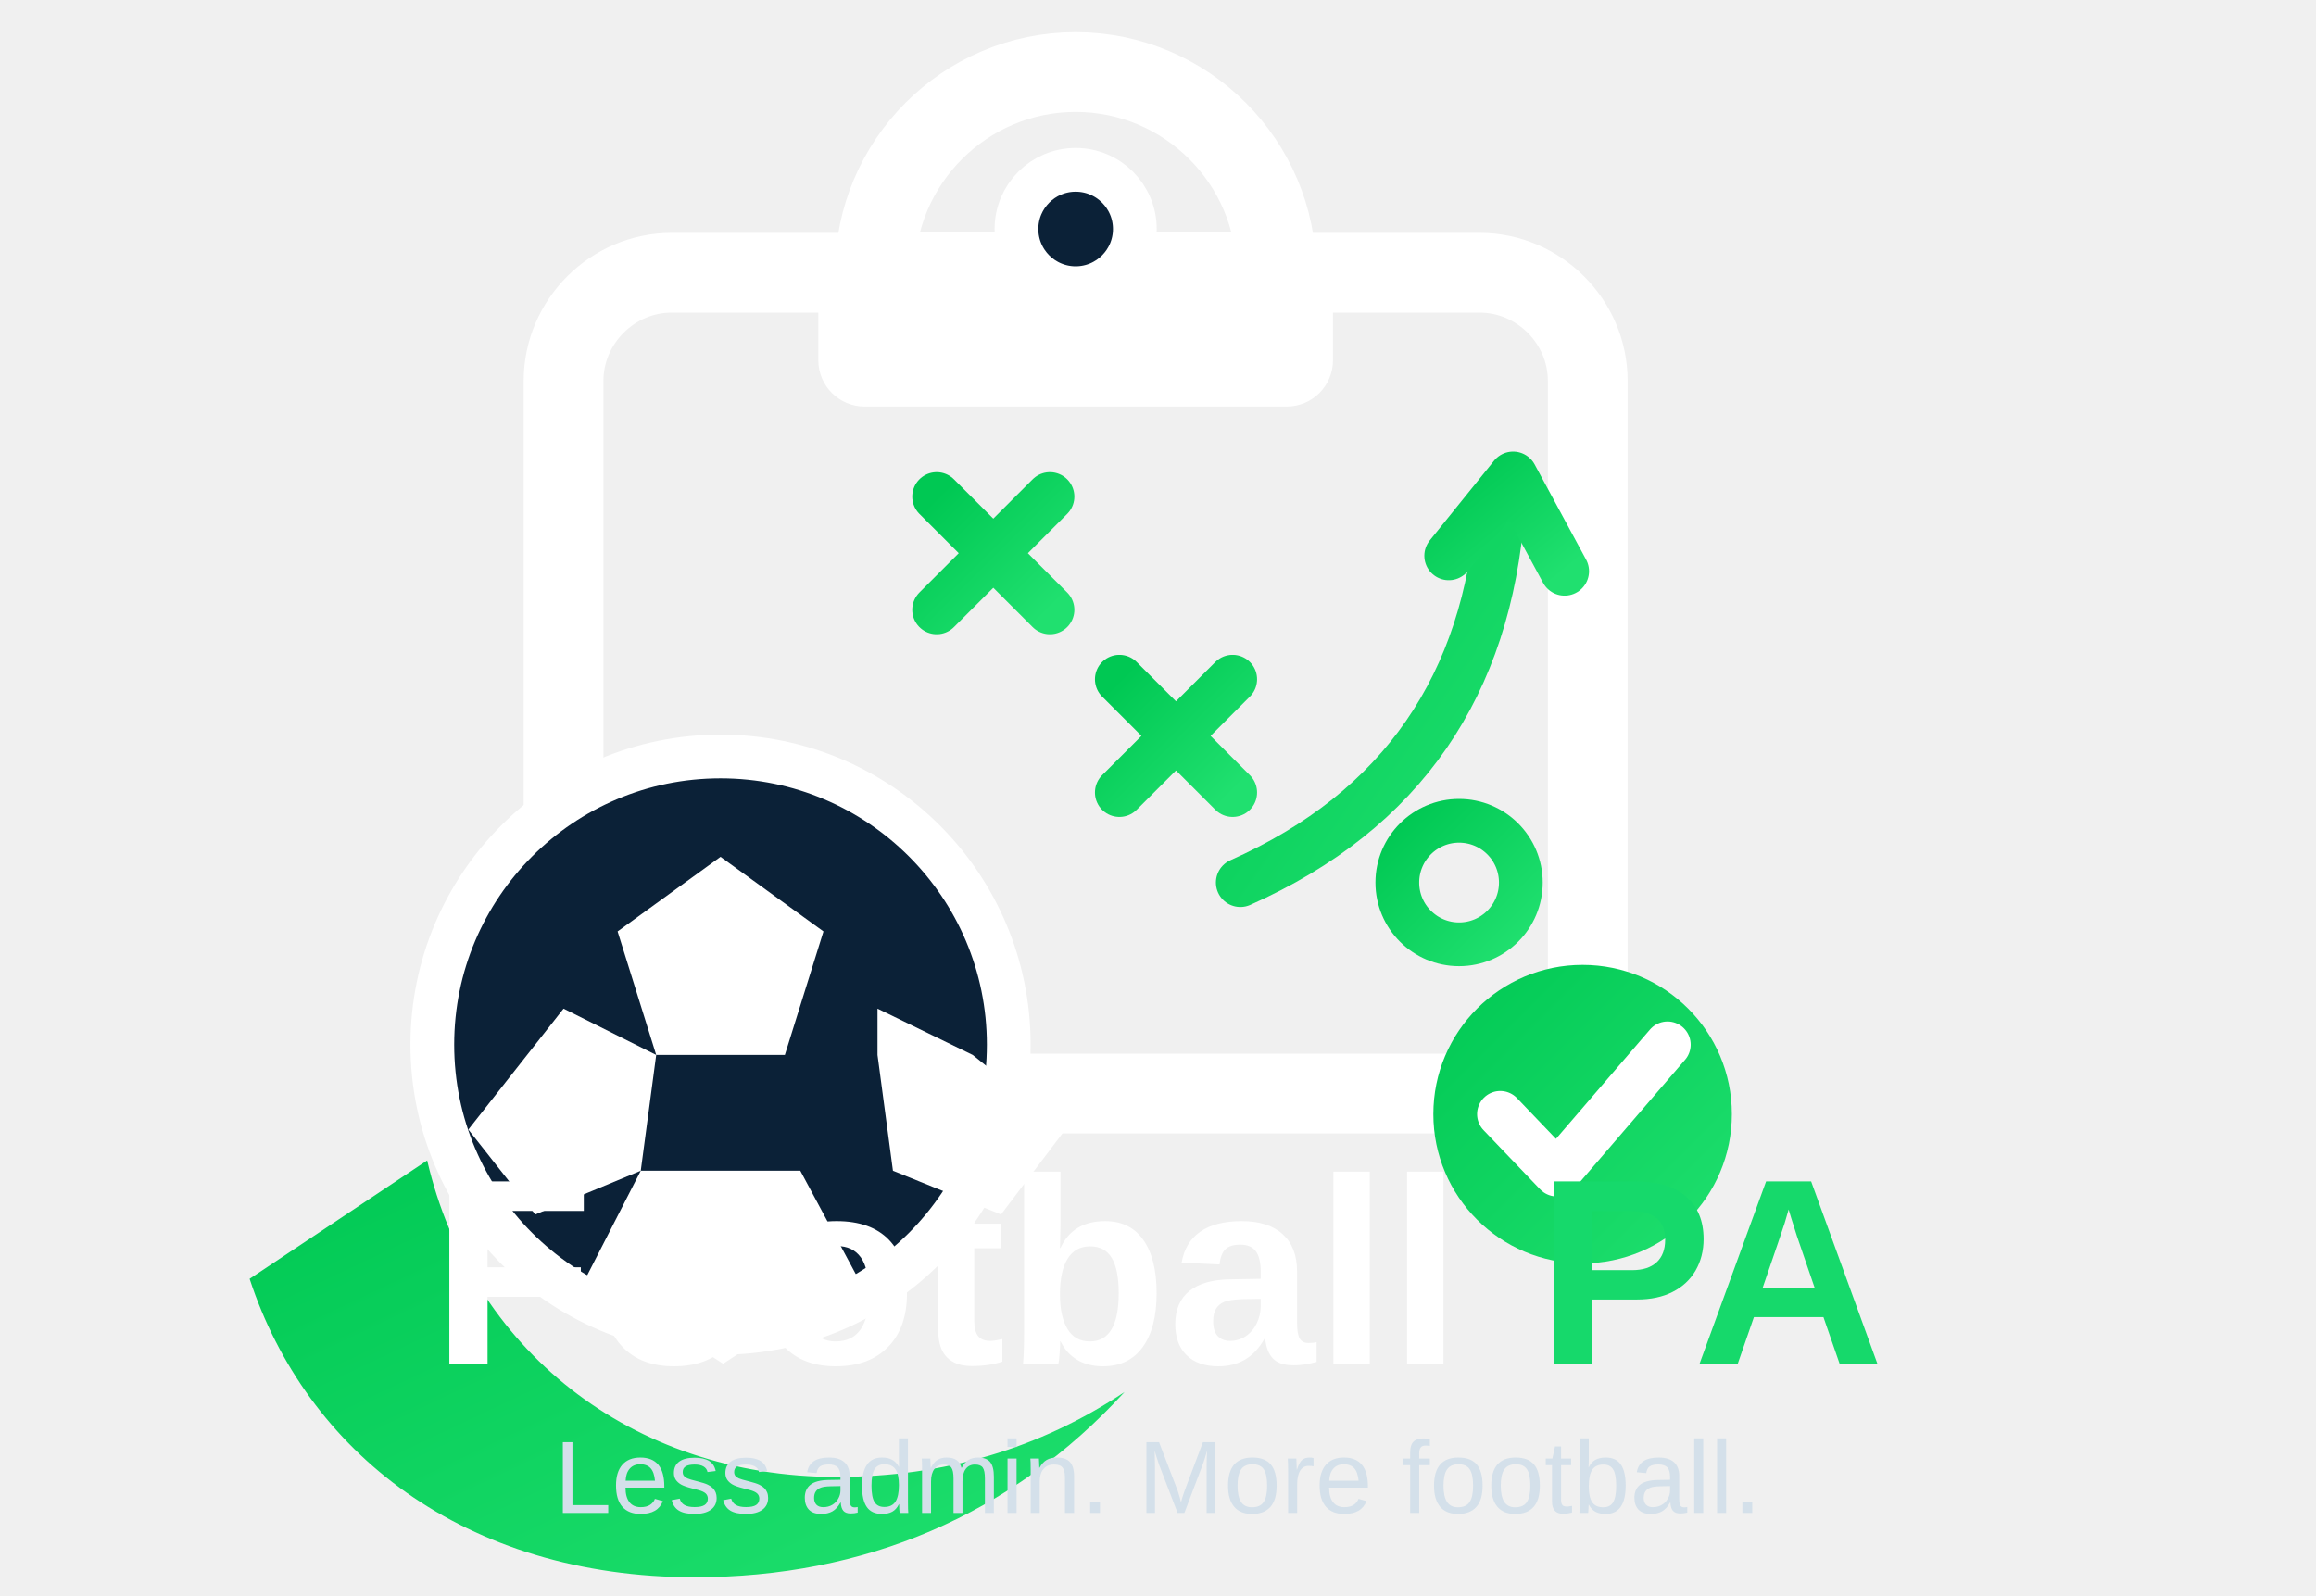
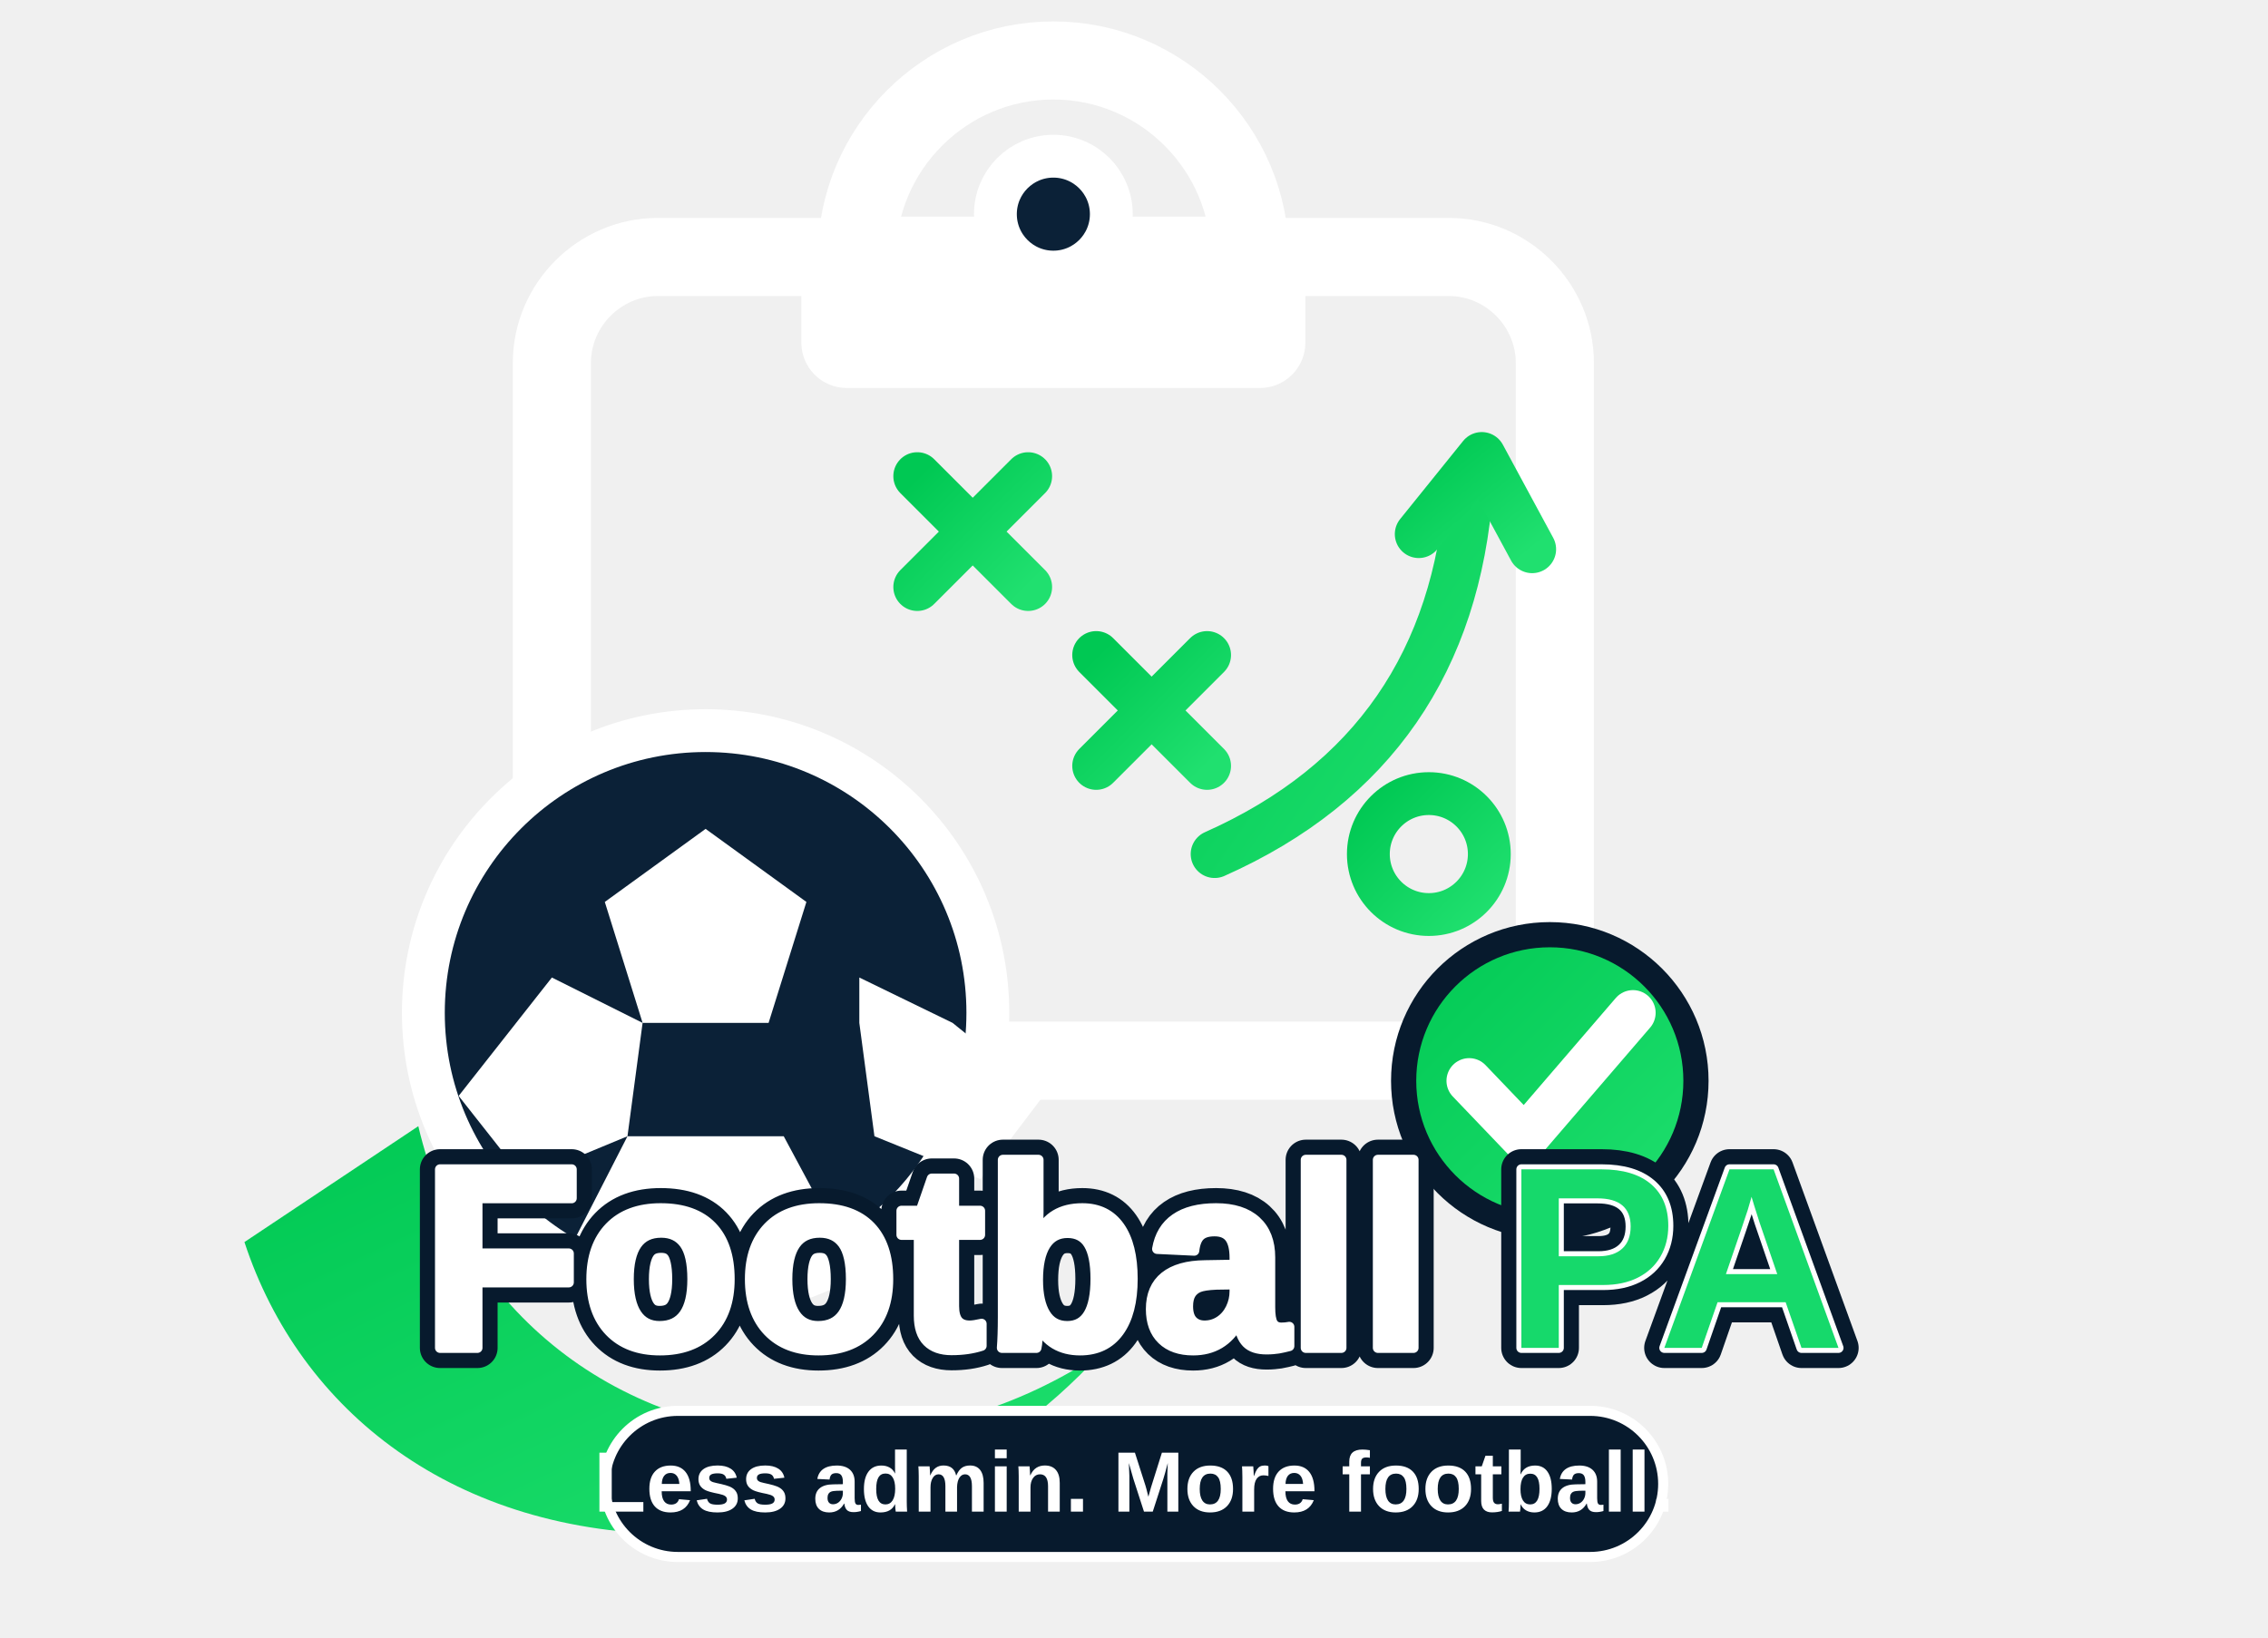
- <svg xmlns="http://www.w3.org/2000/svg" viewBox="0 0 900 620" role="img" aria-labelledby="t d">
+ <svg xmlns="http://www.w3.org/2000/svg" viewBox="0 0 900 650" role="img" aria-labelledby="t d">
  <defs>
    <linearGradient id="green" x1="0" y1="0" x2="1" y2="1">
      <stop stop-color="#00c853" />
      <stop offset="1" stop-color="#20e06f" />
    </linearGradient>
  </defs>
-   <g transform="translate(190 28)">
+   <g transform="translate(190 24)">
    <path d="M150 78c0-43 35-78 78-78s78 35 78 78h79c23 0 42 19 42 42v235c0 23-19 42-42 42H71c-23 0-42-19-42-42V120c0-23 19-42 42-42h79z" fill="none" stroke="#ffffff" stroke-width="31" stroke-linejoin="round" />
    <rect x="128" y="62" width="200" height="68" rx="18" fill="#ffffff" />
    <circle cx="228" cy="61" r="23" fill="#0b2137" stroke="#ffffff" stroke-width="17" />
    <g stroke="url(#green)" stroke-width="19" stroke-linecap="round">
      <path d="M174 165l44 44m0-44l-44 44" />
      <path d="M245 236l44 44m0-44l-44 44" />
      <path d="M292 315c63-28 96-77 101-145" fill="none" />
      <path d="M373 188l25-31 20 37" fill="none" stroke-linejoin="round" />
    </g>
    <circle cx="377" cy="315" r="24" fill="none" stroke="url(#green)" stroke-width="17" />
    <g transform="translate(-28 260)">
      <circle cx="118" cy="118" r="112" fill="#0b2137" stroke="#ffffff" stroke-width="17" />
      <path d="M118 45l40 29-15 48H93L78 74zM57 104l36 18-6 45-41 17-26-33zm122 0l37 18 36 29-25 33-42-17-6-45zm-92 63h62l22 41-52 34-53-34z" fill="#ffffff" />
      <path d="M4 163c17 73 79 123 159 123 42 0 79-11 112-33-44 48-101 72-167 72-90 0-151-49-173-116z" fill="url(#green)" />
    </g>
-     <circle cx="425" cy="405" r="58" fill="url(#green)" />
+     <circle cx="425" cy="405" r="58" fill="url(#green)" stroke="#071a2d" stroke-width="10" />
    <path d="M393 405l22 23 43-50" fill="none" stroke="white" stroke-width="18" stroke-linecap="round" stroke-linejoin="round" />
  </g>
-   <text x="450" y="530" text-anchor="middle" font-family="Arial,Helvetica,sans-serif" font-size="103" font-weight="900" fill="#ffffff">Football <tspan fill="#16d96b">PA</tspan>
+   <text x="450" y="535" text-anchor="middle" font-family="Arial,Helvetica,sans-serif" font-size="103" font-weight="900" fill="#ffffff" stroke="#071a2d" stroke-width="16" stroke-linejoin="round" paint-order="stroke fill">Football <tspan fill="#16d96b">PA</tspan>
  </text>
-   <text x="450" y="588" text-anchor="middle" font-family="Arial,Helvetica,sans-serif" font-size="40" font-weight="500" fill="#d4e0ea">Less admin. More football.</text>
+   <text x="450" y="535" text-anchor="middle" font-family="Arial,Helvetica,sans-serif" font-size="103" font-weight="900" fill="#ffffff" stroke="#ffffff" stroke-width="4" stroke-linejoin="round" paint-order="stroke fill">Football <tspan fill="#16d96b">PA</tspan>
+   </text>
+   <rect x="240" y="560" width="420" height="58" rx="29" fill="#071a2d" stroke="#ffffff" stroke-width="4" />
+   <text x="450" y="600" text-anchor="middle" font-family="Arial,Helvetica,sans-serif" font-size="34" font-weight="600" fill="#ffffff">Less admin. More football.</text>
</svg>
